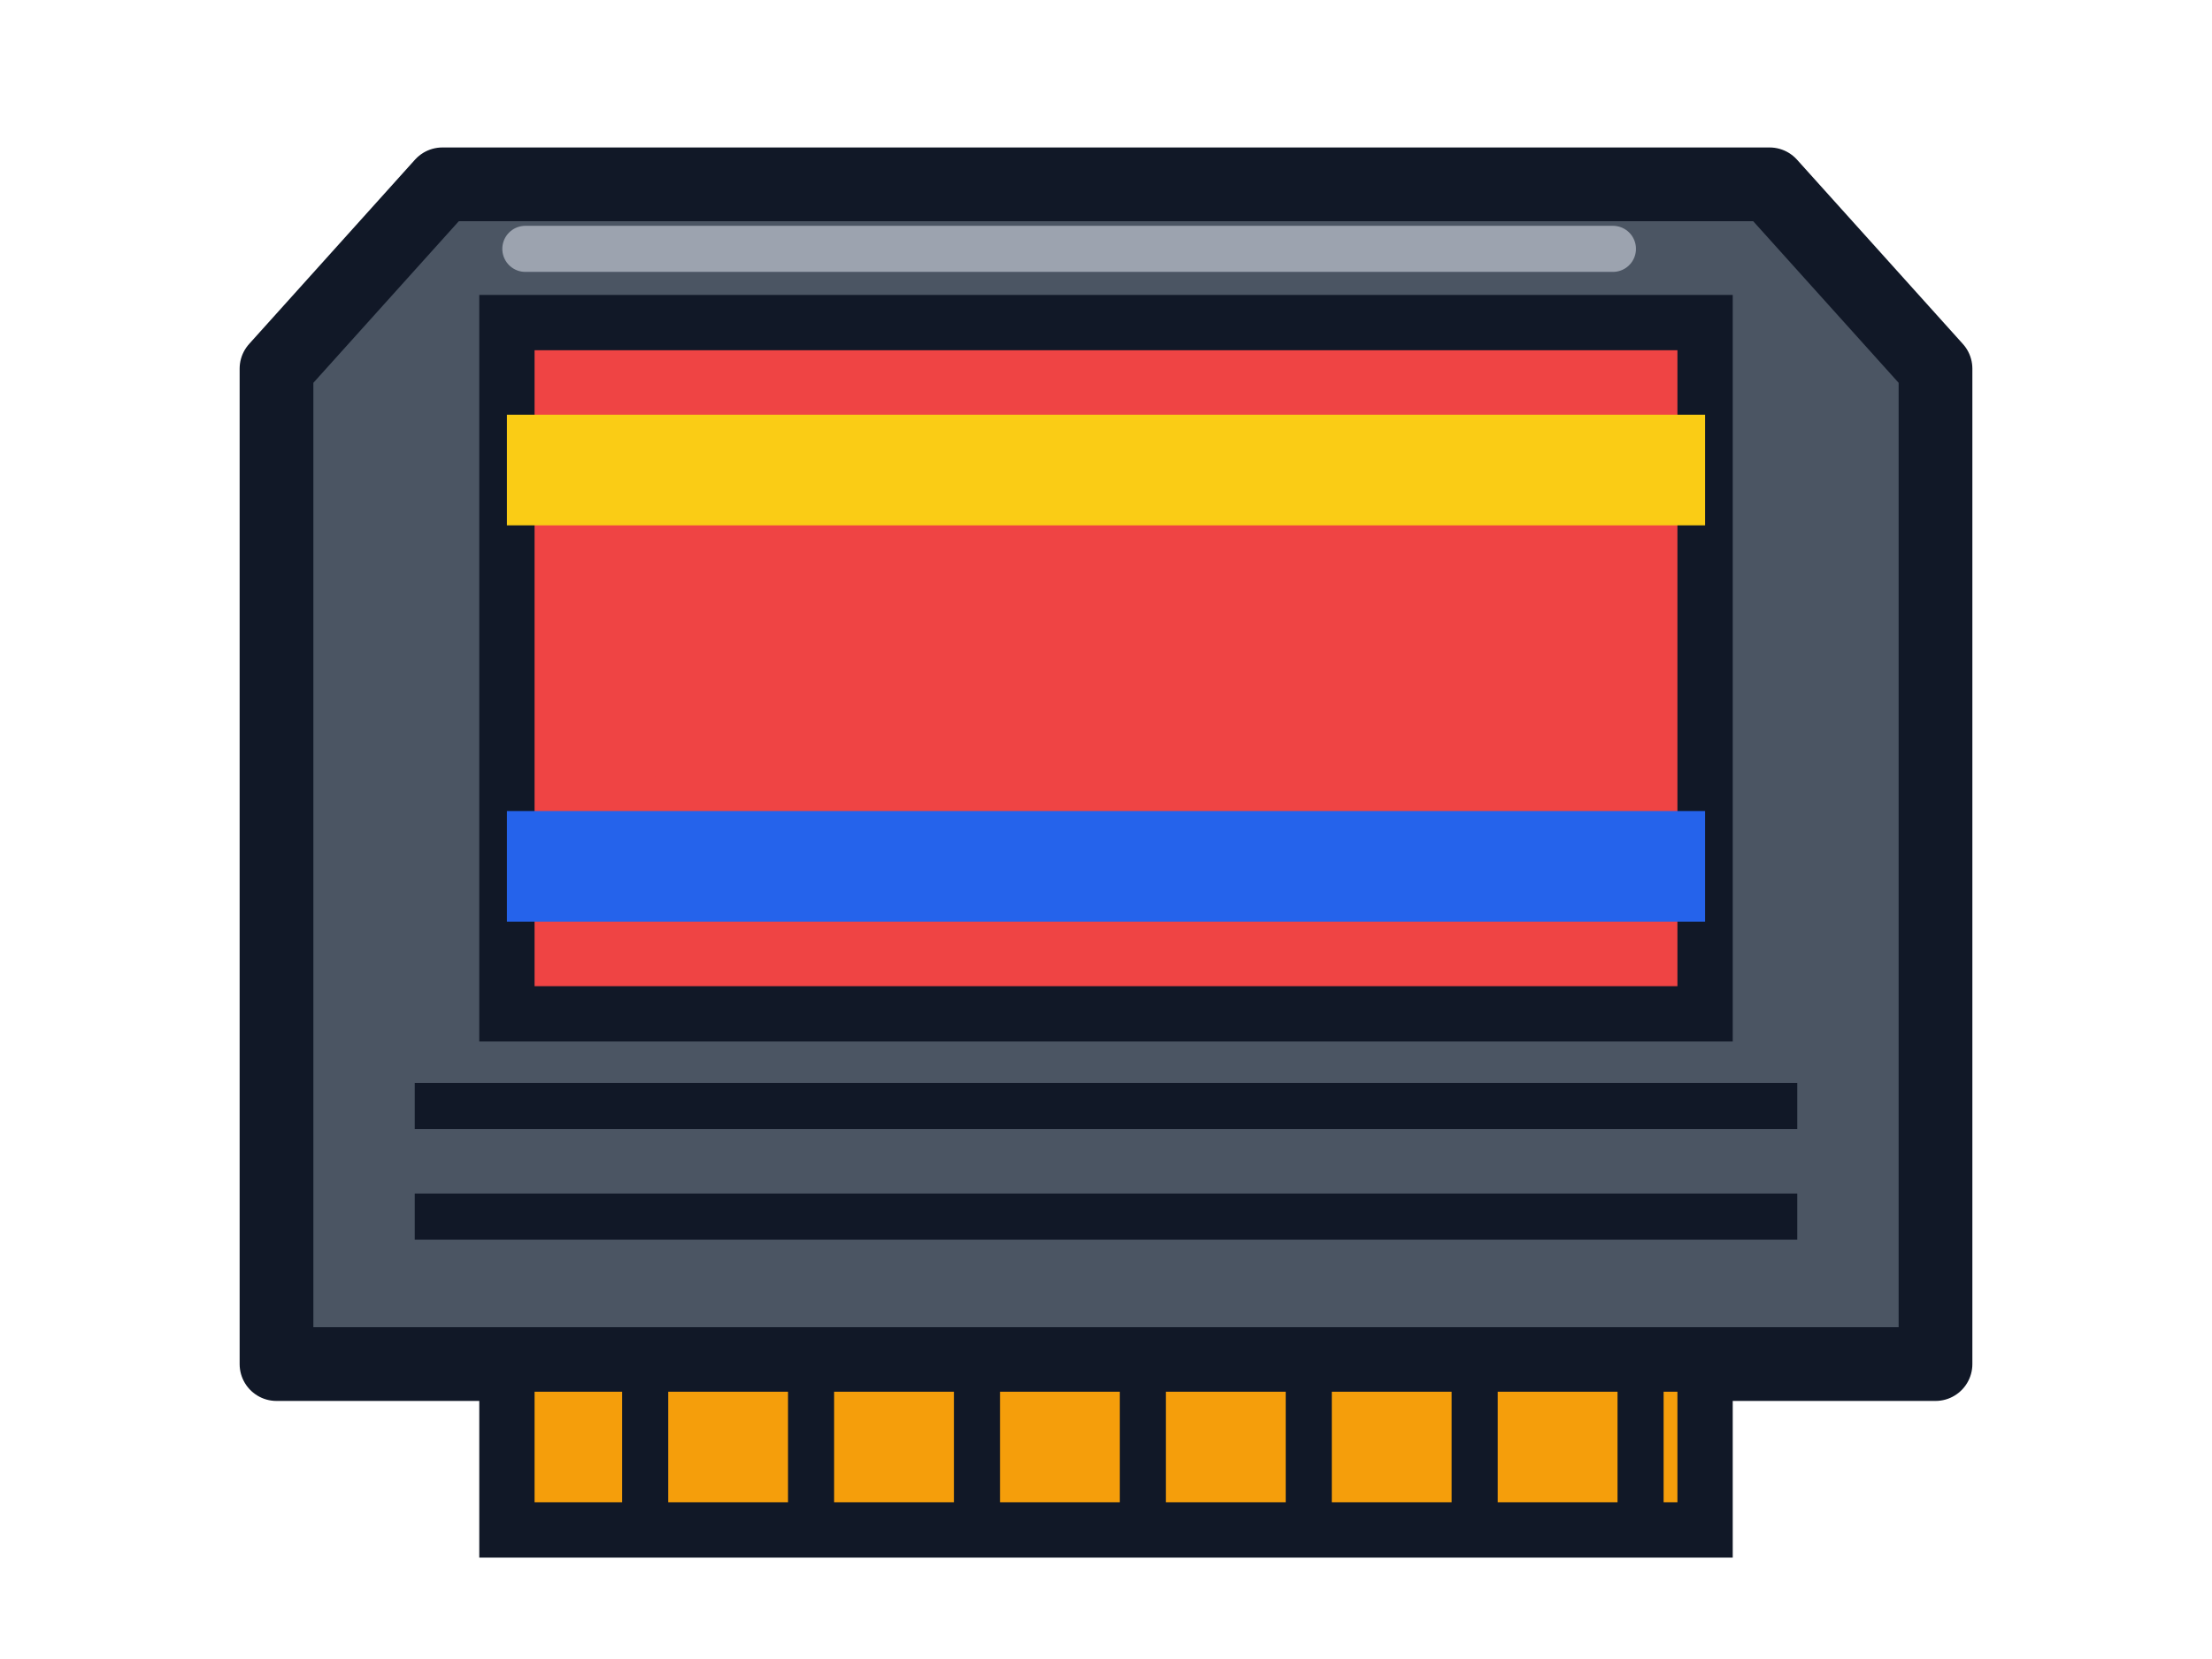
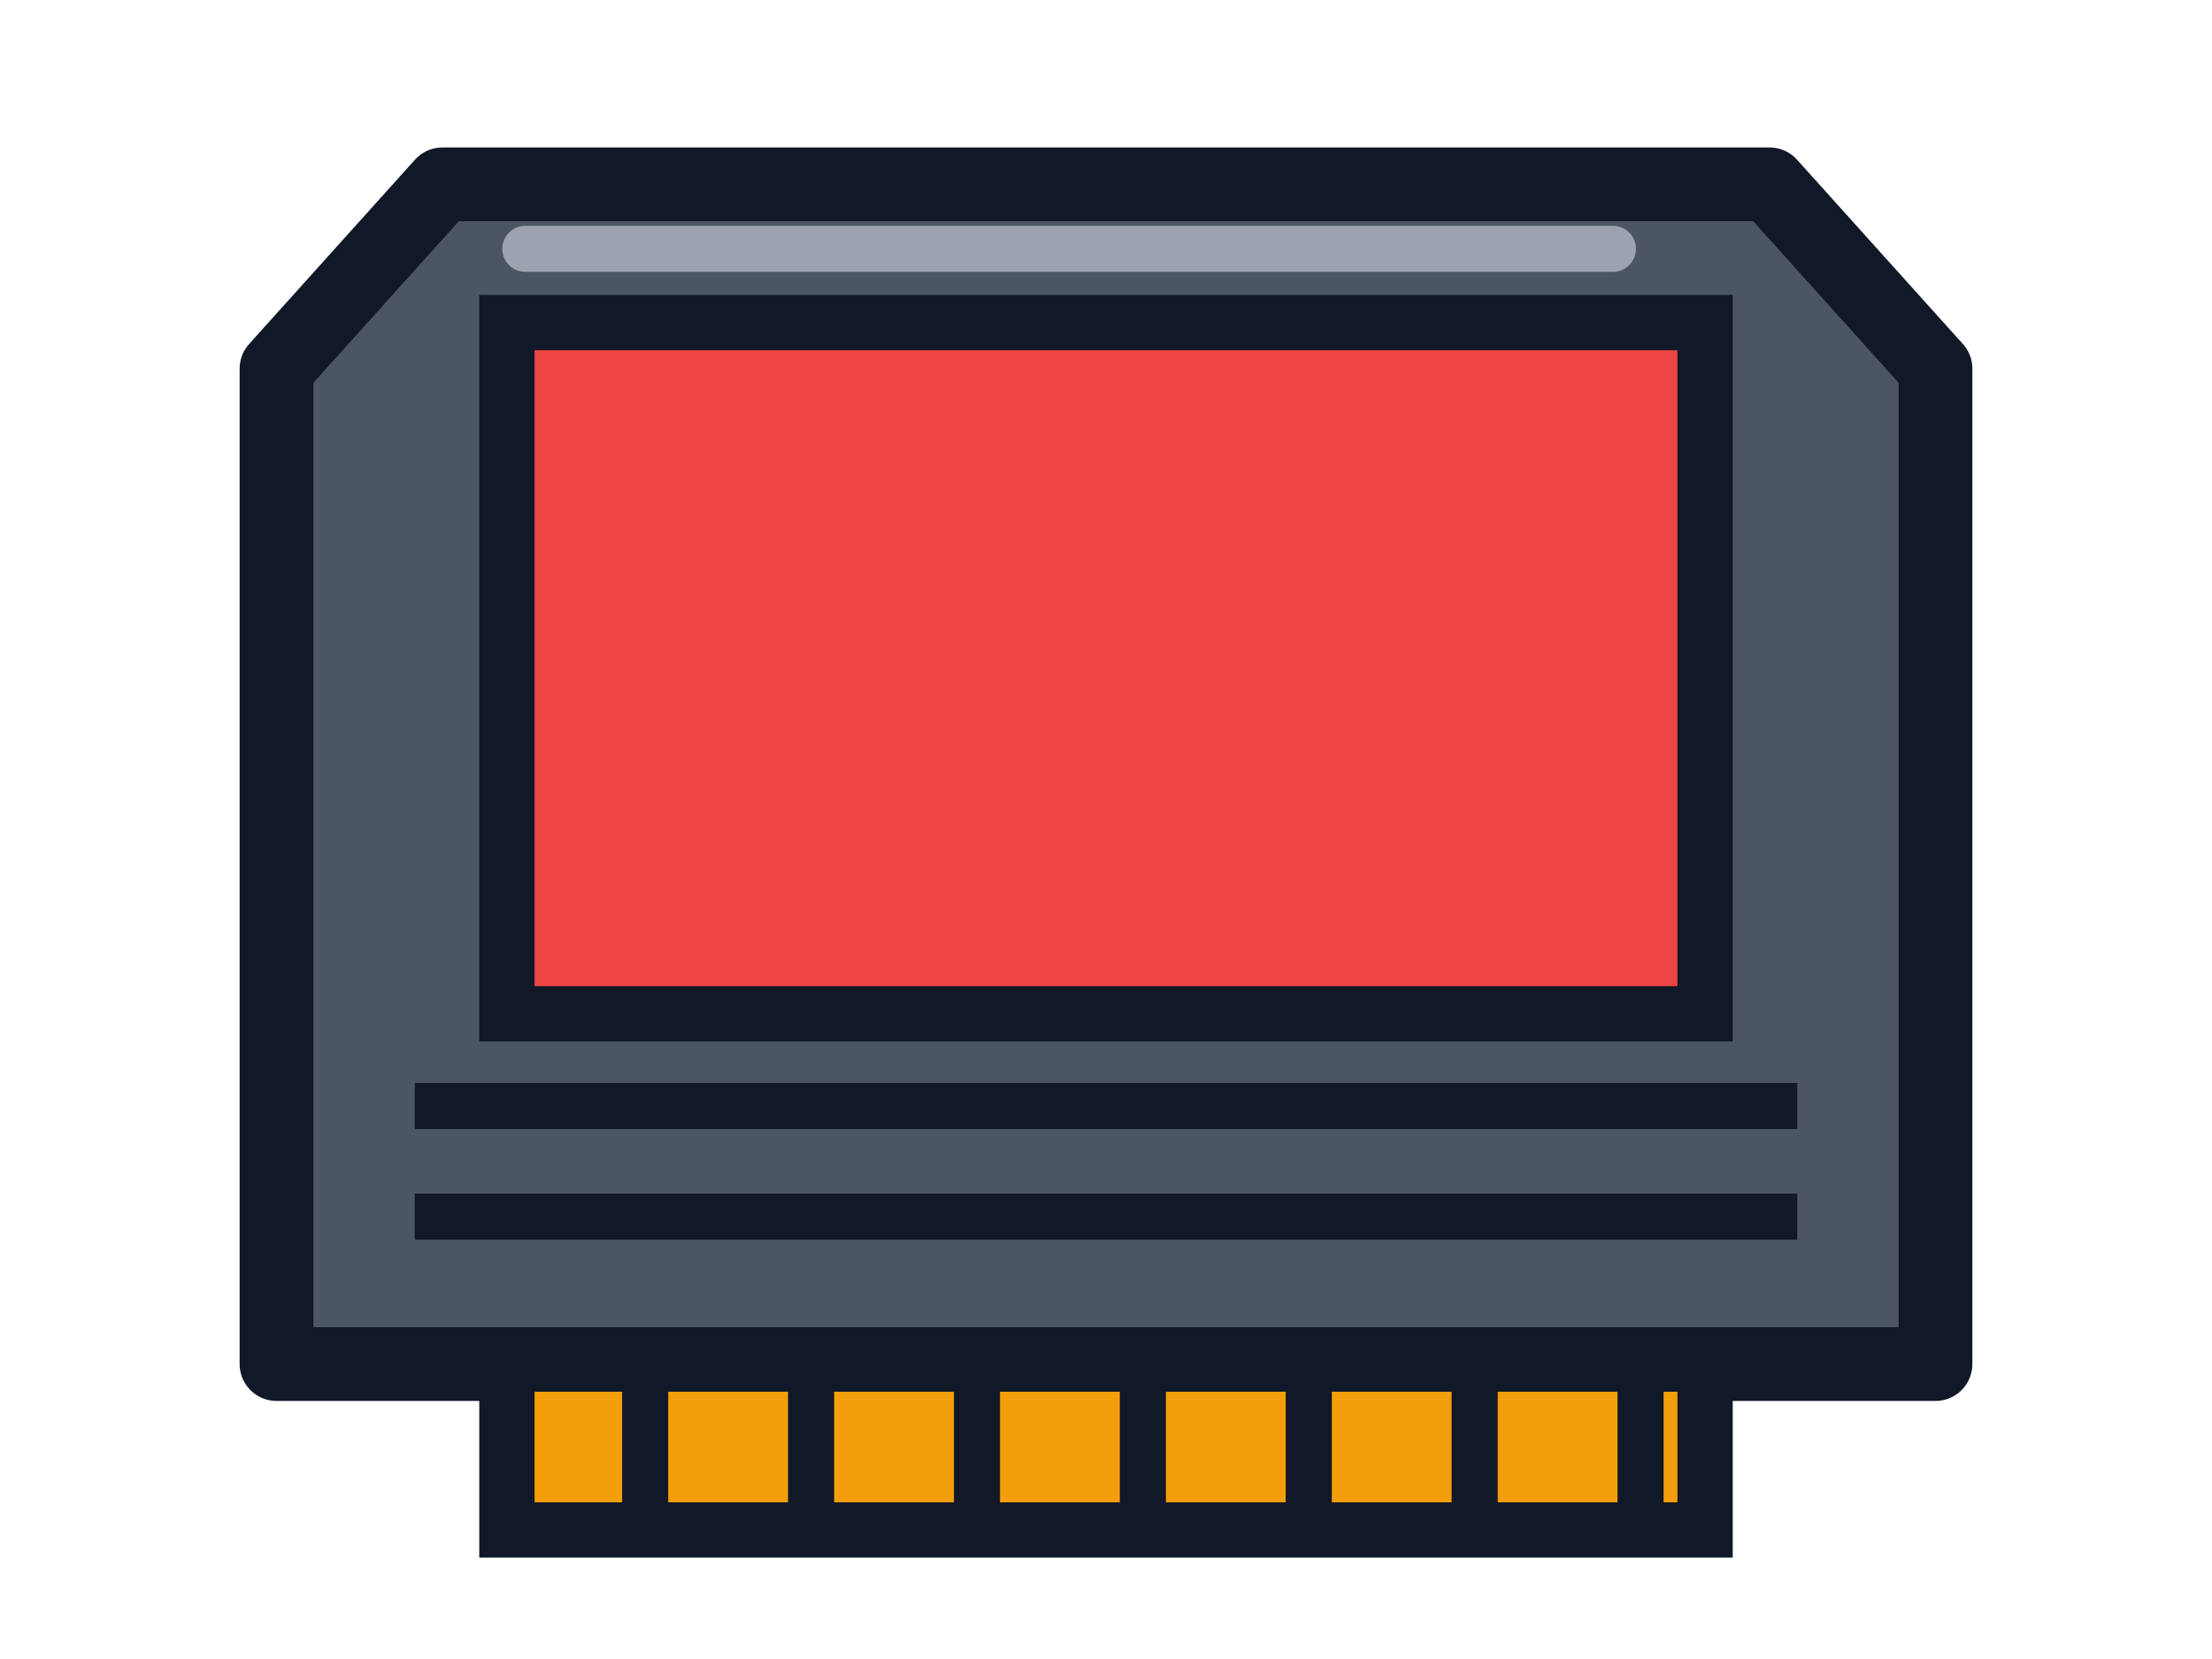
<svg xmlns="http://www.w3.org/2000/svg" viewBox="0 0 240 180" role="img" aria-label="Retro game cartridge">
  <path d="M48 20h144l18 20v108H30V40l18-20z" fill="#4b5563" stroke="#111827" stroke-width="8" stroke-linejoin="round" />
  <path d="M55 35h130v75H55z" fill="#ef4444" stroke="#111827" stroke-width="6" />
-   <path d="M55 45h130v12H55z" fill="#facc15" />
-   <path d="M55 88h130v12H55z" fill="#2563eb" />
  <rect x="70" y="60" width="100" height="25" rx="3" fill="#ef4444" />
  <path d="M45 120h150" stroke="#111827" stroke-width="5" />
  <path d="M45 132h150" stroke="#111827" stroke-width="5" />
  <path d="M55 148h130v18H55z" fill="#f59e0b" stroke="#111827" stroke-width="6" />
  <path d="M70 150v14M88 150v14M106 150v14M124 150v14M142 150v14M160 150v14M178 150v14" stroke="#111827" stroke-width="5" />
  <path d="M57 27h118" stroke="#9ca3af" stroke-width="5" stroke-linecap="round" />
</svg>
